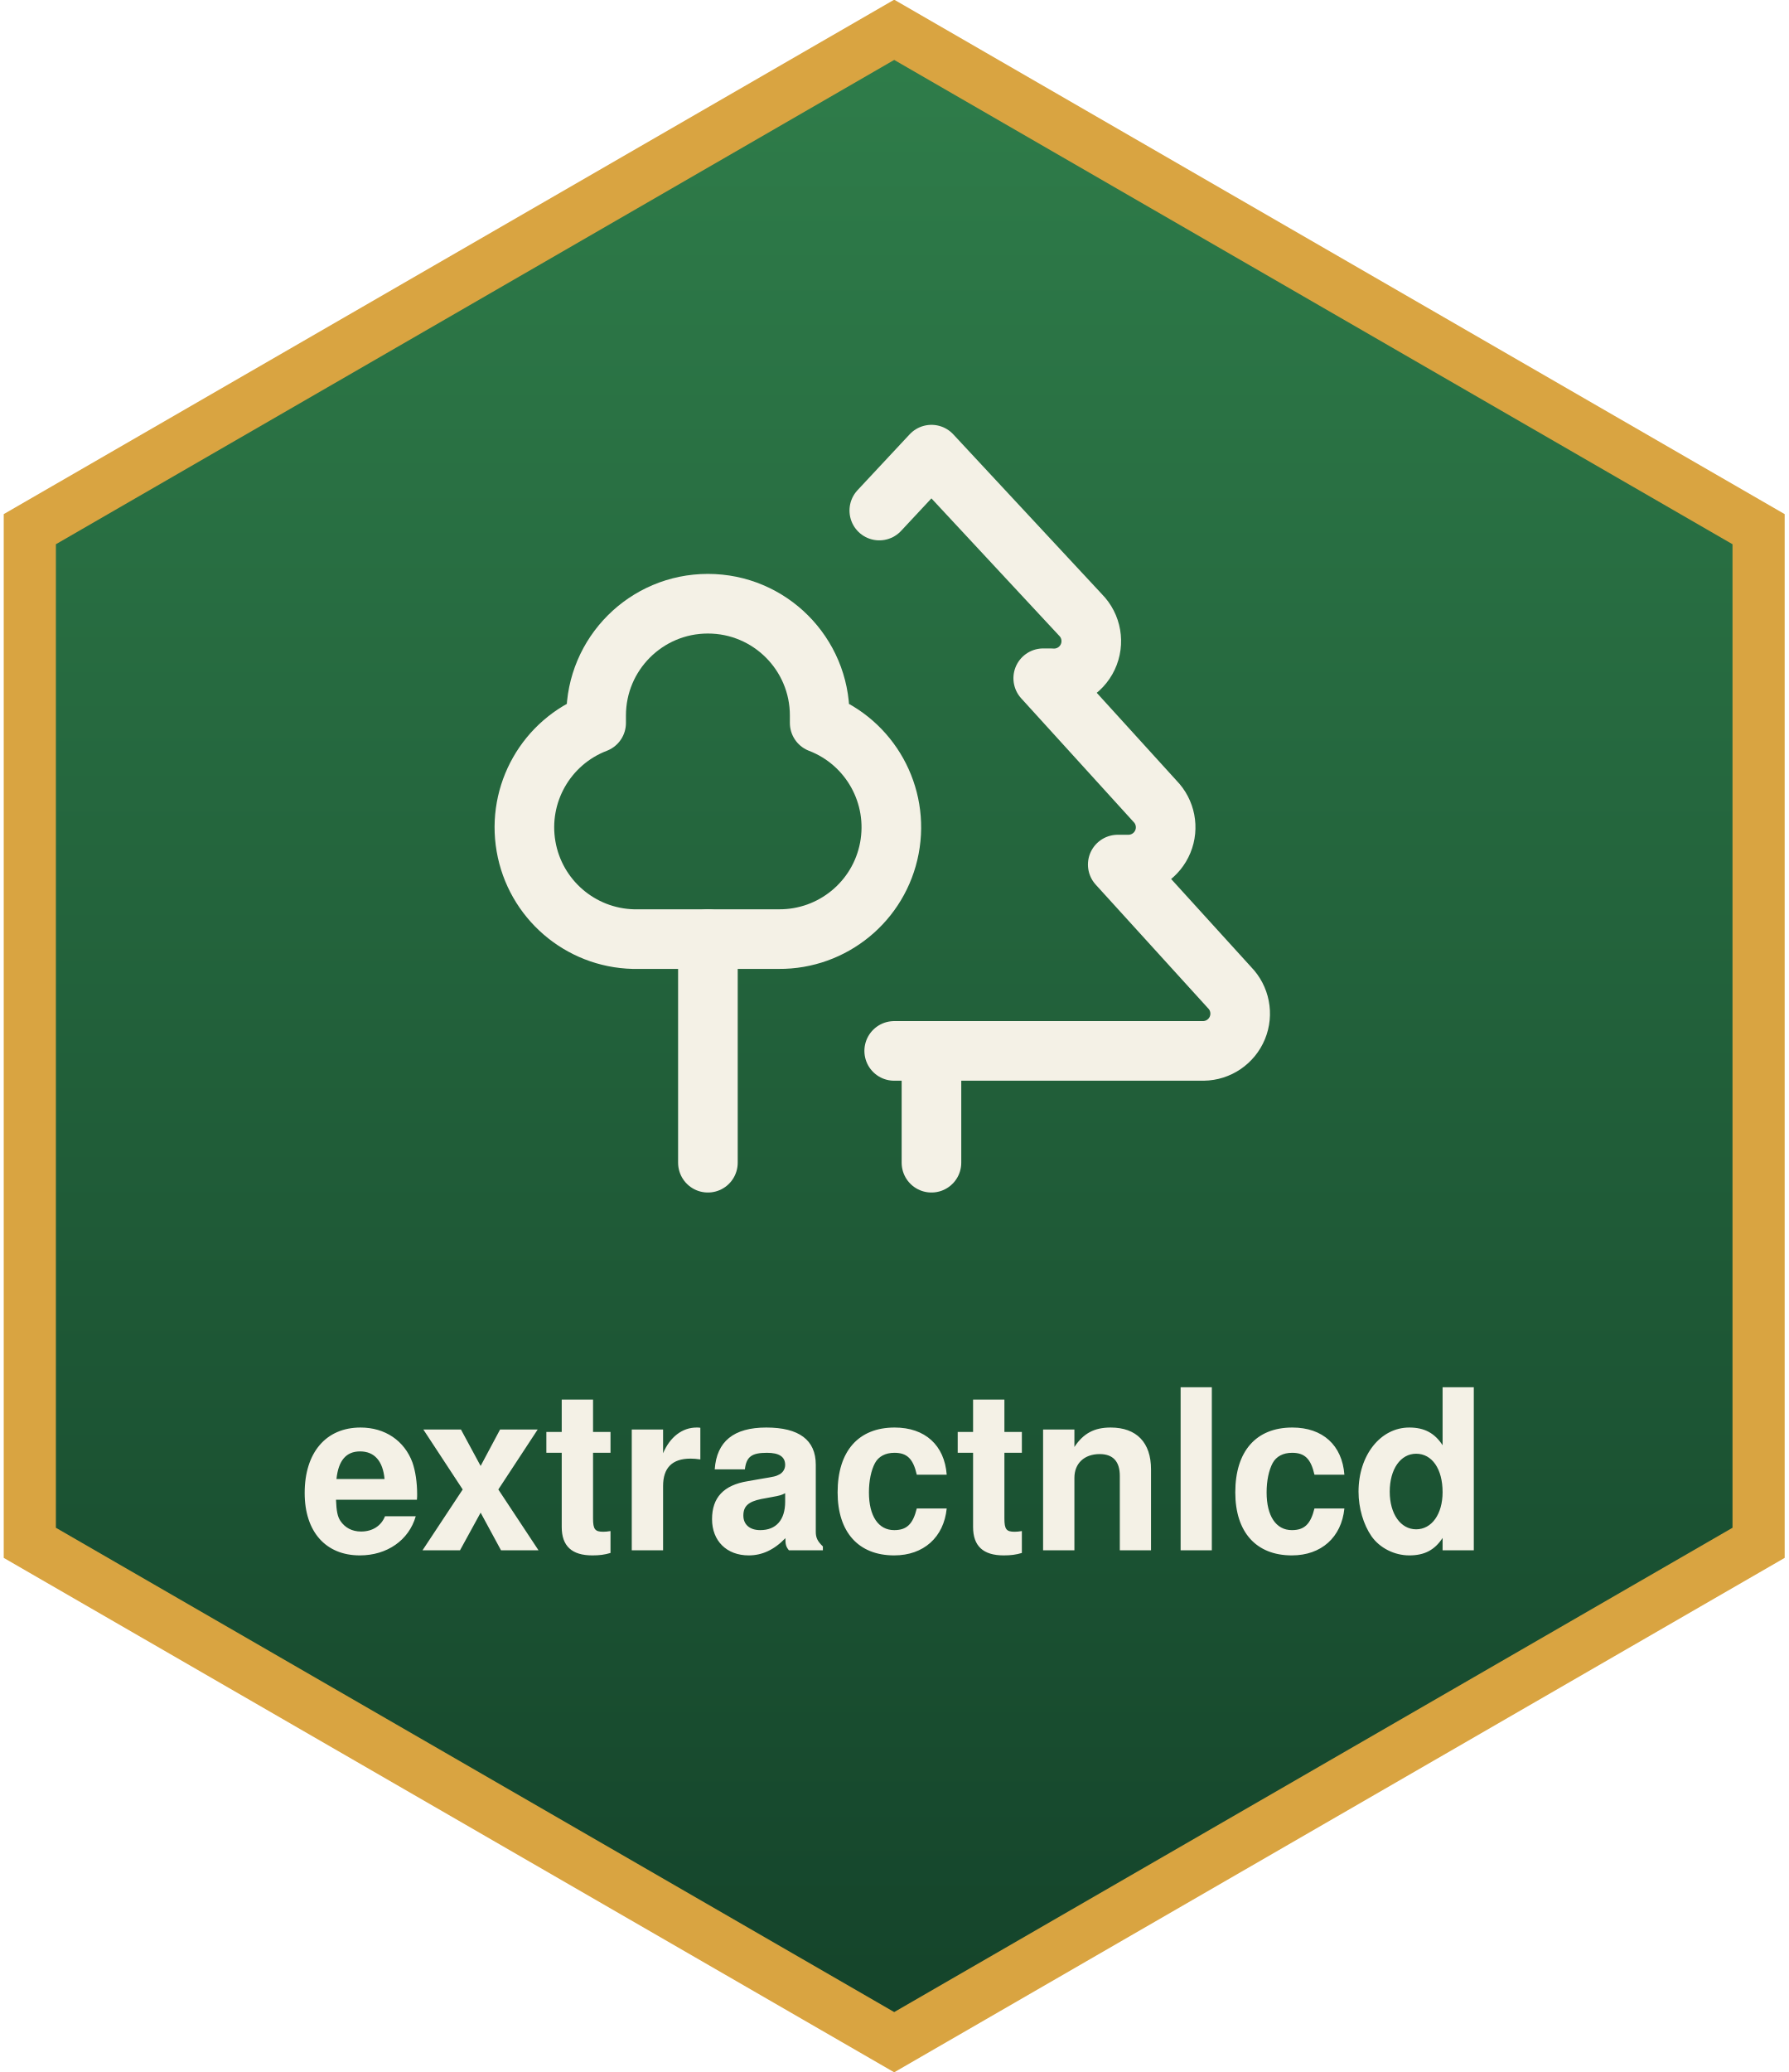
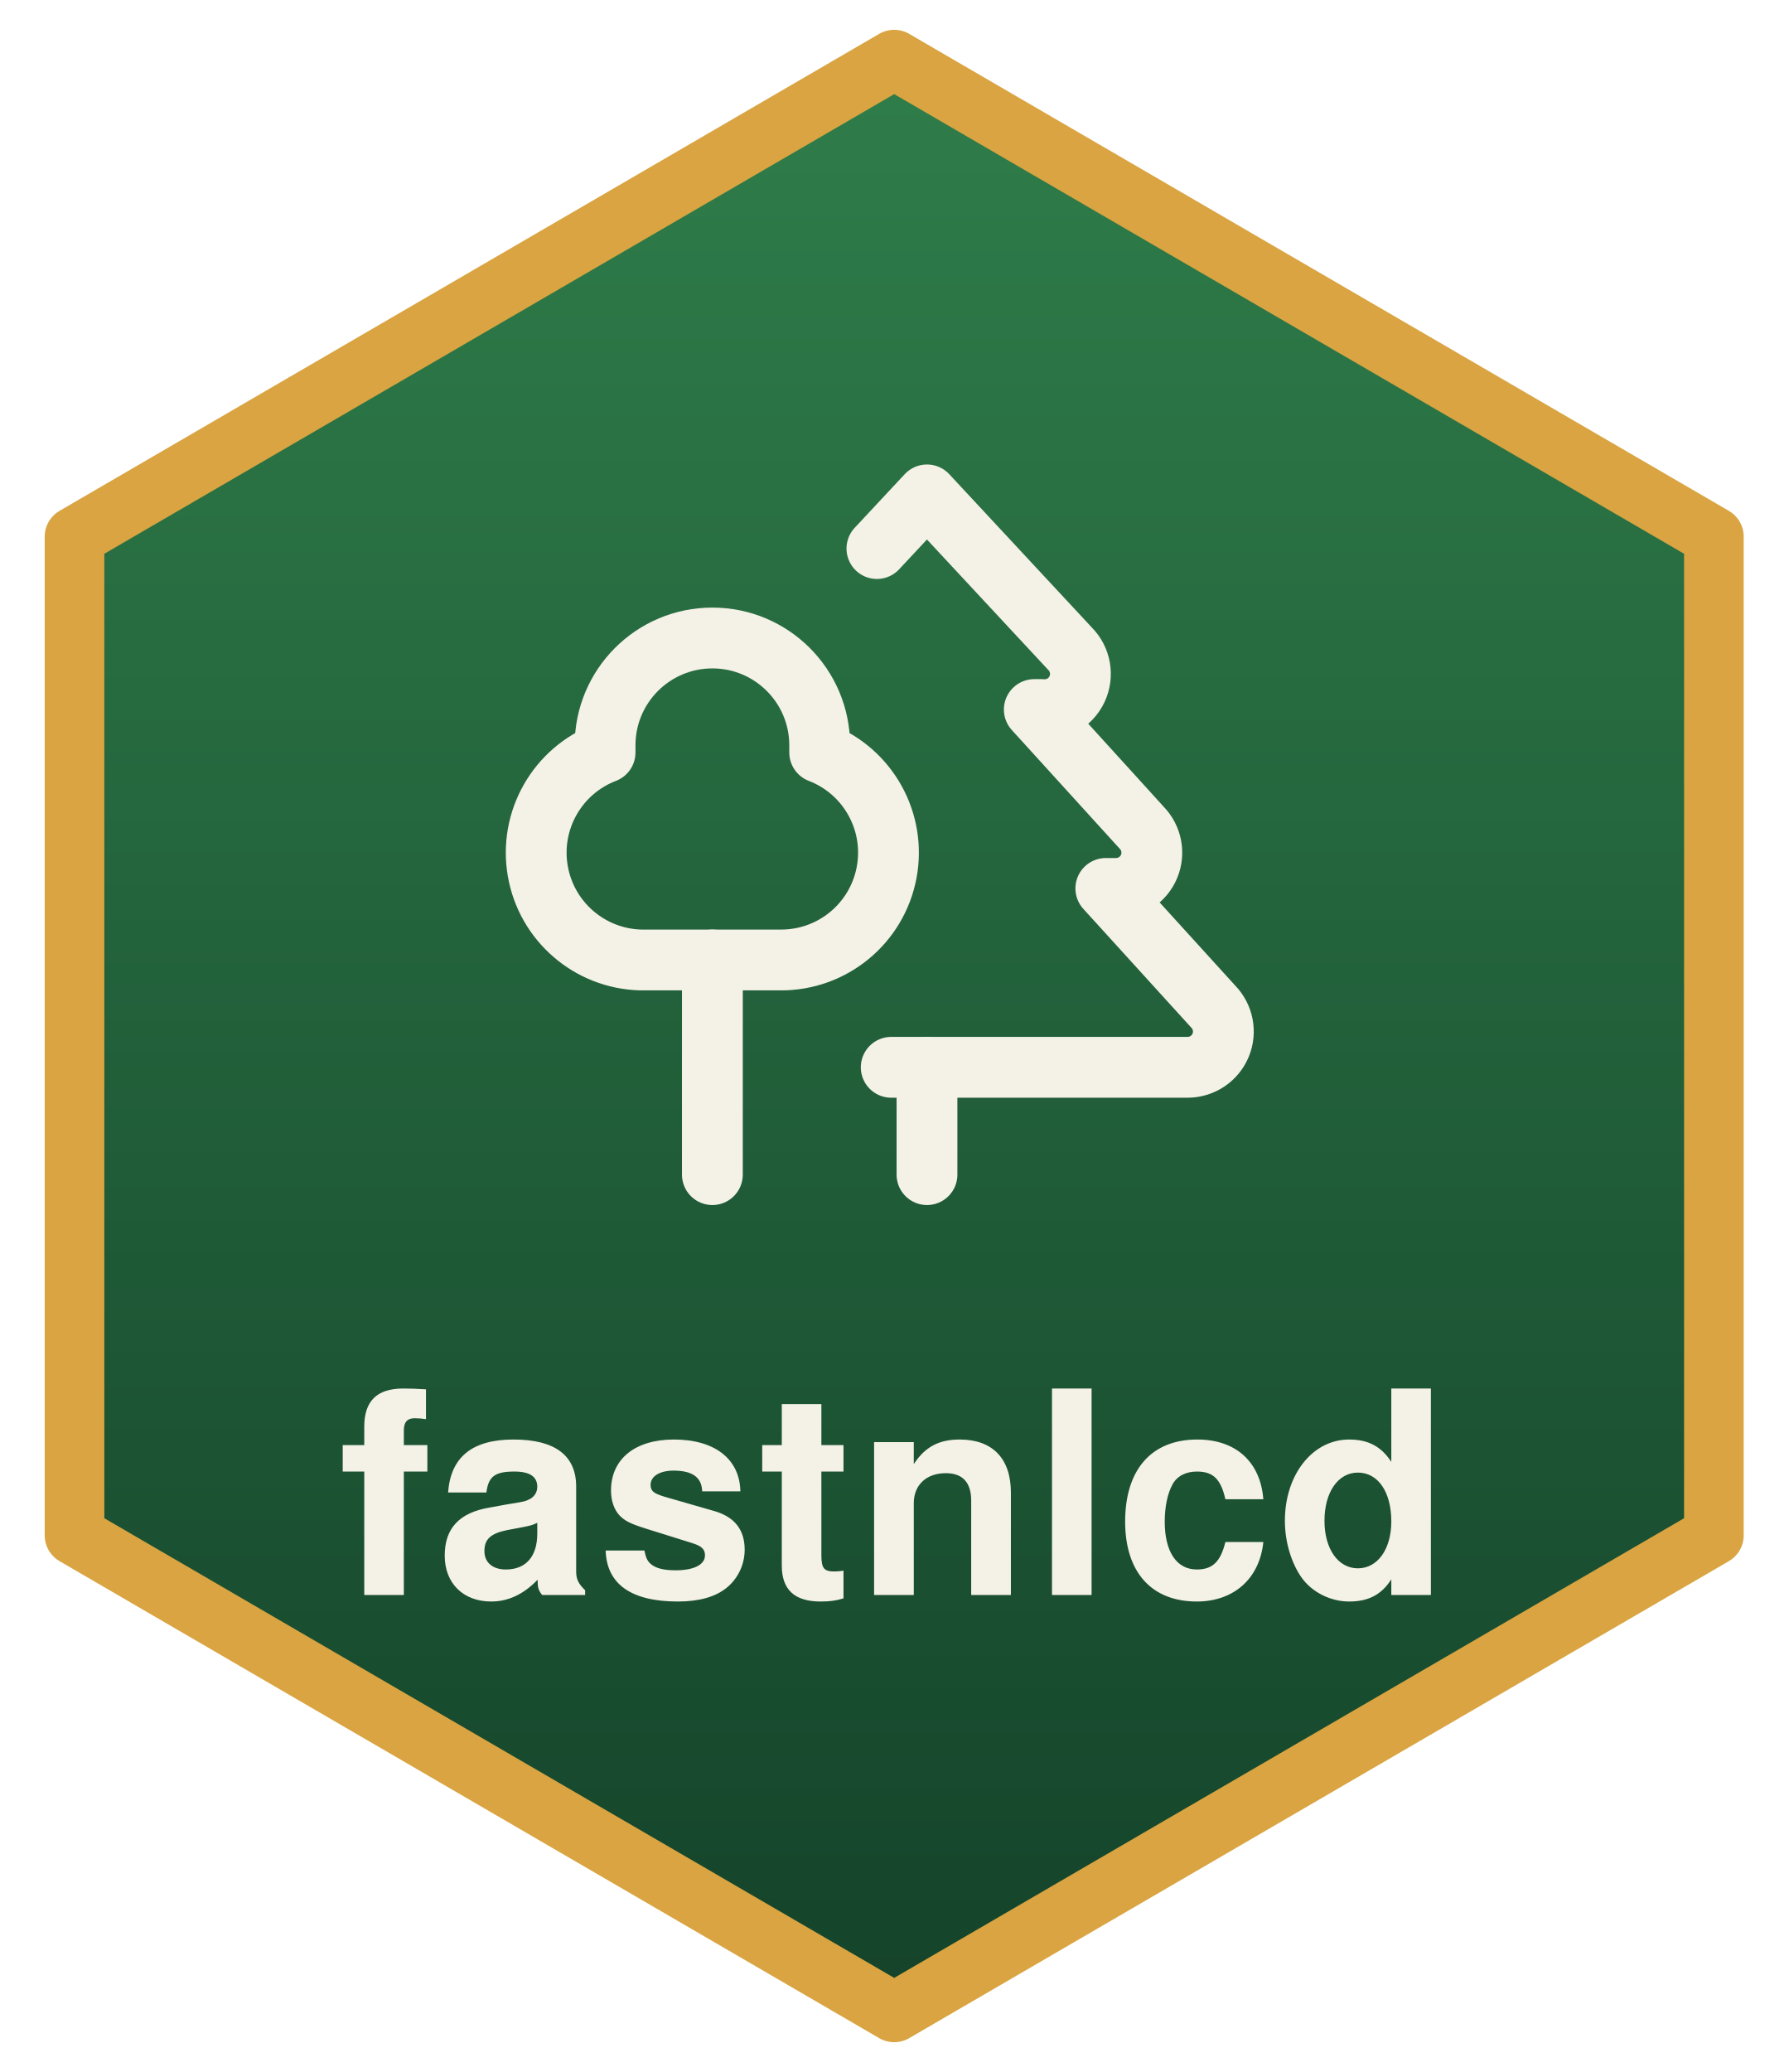
<svg xmlns="http://www.w3.org/2000/svg" width="240" height="278" viewBox="0 0 240 278">
  <defs>
    <linearGradient id="bg" x1="0" y1="0" x2="0" y2="1">
      <stop offset="0" stop-color="#2f7d4a" />
      <stop offset="1" stop-color="#14432a" />
    </linearGradient>
  </defs>
-   <polygon points="120,4 236,71 236,207 120,274 4,207 4,71" fill="url(#bg)" stroke="#d9a441" stroke-width="7" />
-   <g transform="translate(60,46) scale(5)" fill="none" stroke="#f4f1e6" stroke-width="1.6" stroke-linecap="round" stroke-linejoin="round">
+   <polygon points="120,8 230,72 230,206 120,270 10,206 10,72" fill="url(#bg)" stroke="#d9a441" stroke-width="8" stroke-linejoin="round" />
+   <g transform="translate(62,52) scale(4.8)" fill="none" stroke="#f4f1e6" stroke-width="1.7" stroke-linecap="round" stroke-linejoin="round">
    <path d="M10 10v.2A3 3 0 0 1 8.9 16H5a3 3 0 0 1-1-5.8V10a3 3 0 0 1 6 0Z" />
    <path d="M7 16v6" />
    <path d="M13 19v3" />
    <path d="M12 19h8.3a1 1 0 0 0 .7-1.7L18 14h.3a1 1 0 0 0 .7-1.7L16 9h.2a1 1 0 0 0 .8-1.7L13 3l-1.4 1.5" />
  </g>
-   <text x="120" y="208" text-anchor="middle" font-family="Helvetica, Arial, sans-serif" font-weight="700" font-size="30" fill="#f4f1e6">extractnlcd</text>
+   <text x="120" y="214" text-anchor="middle" font-family="Helvetica, Arial, sans-serif" font-weight="700" font-size="38" letter-spacing="0.5" fill="#f4f1e6">fastnlcd</text>
</svg>
